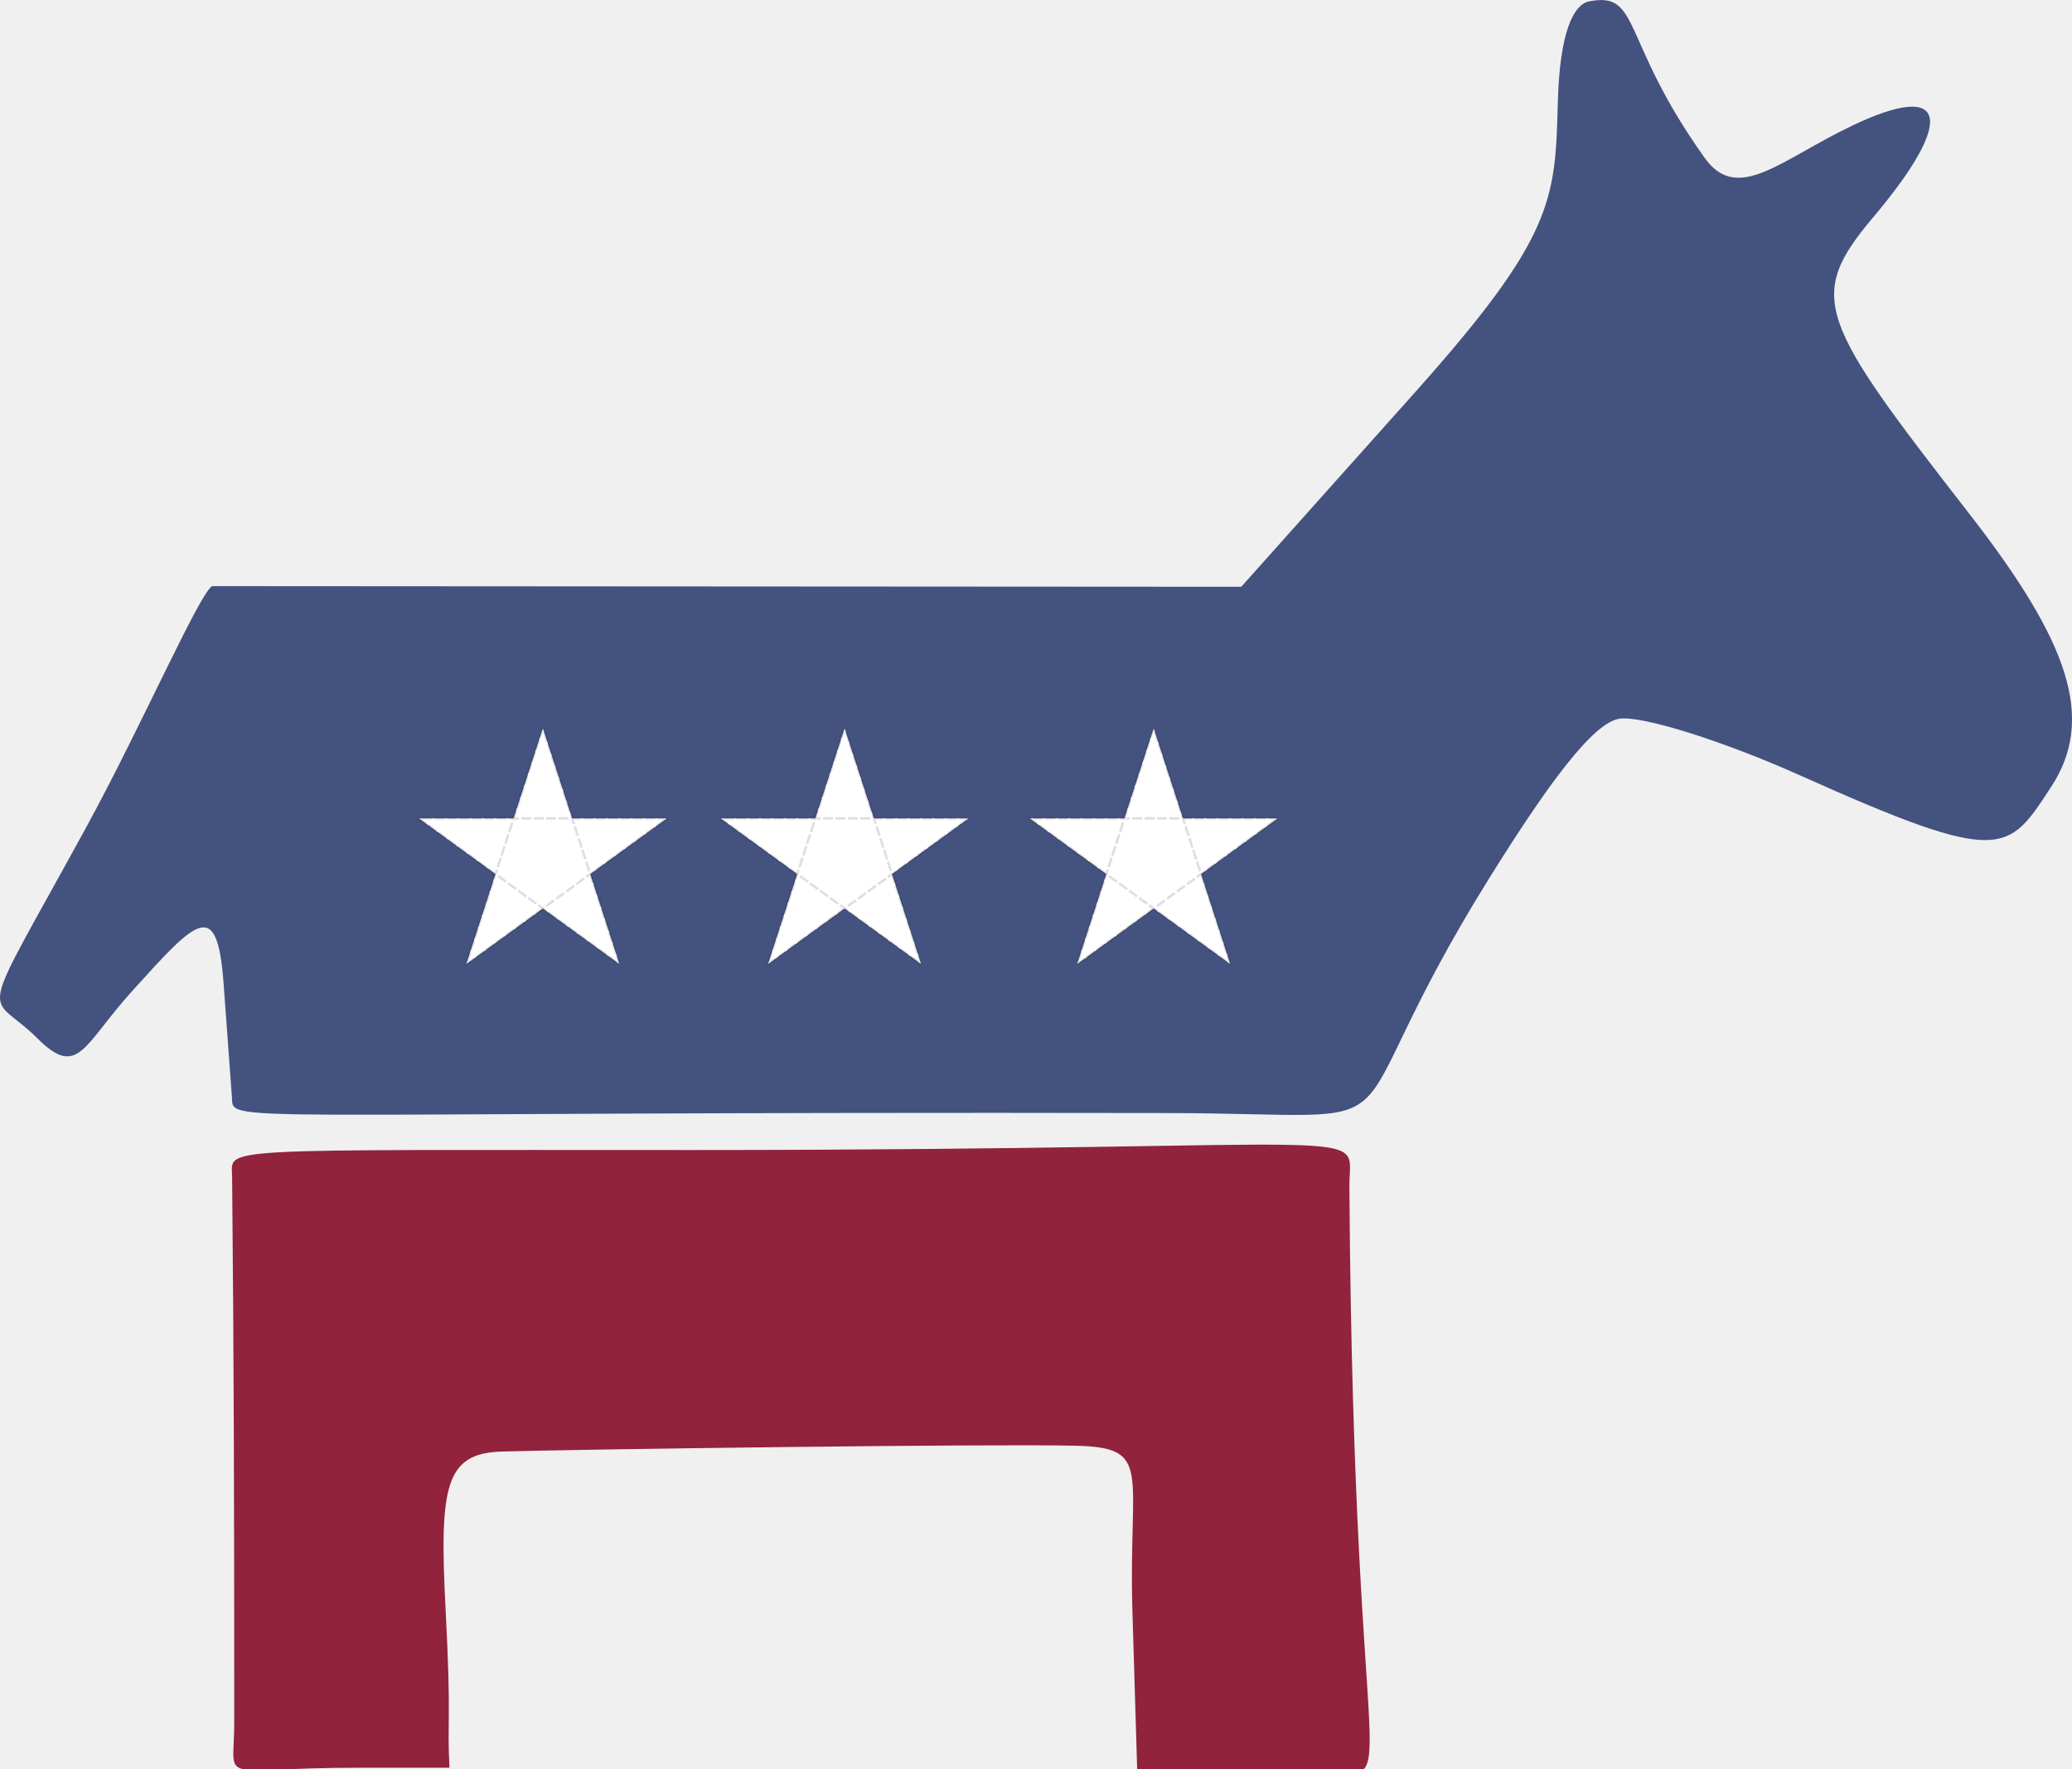
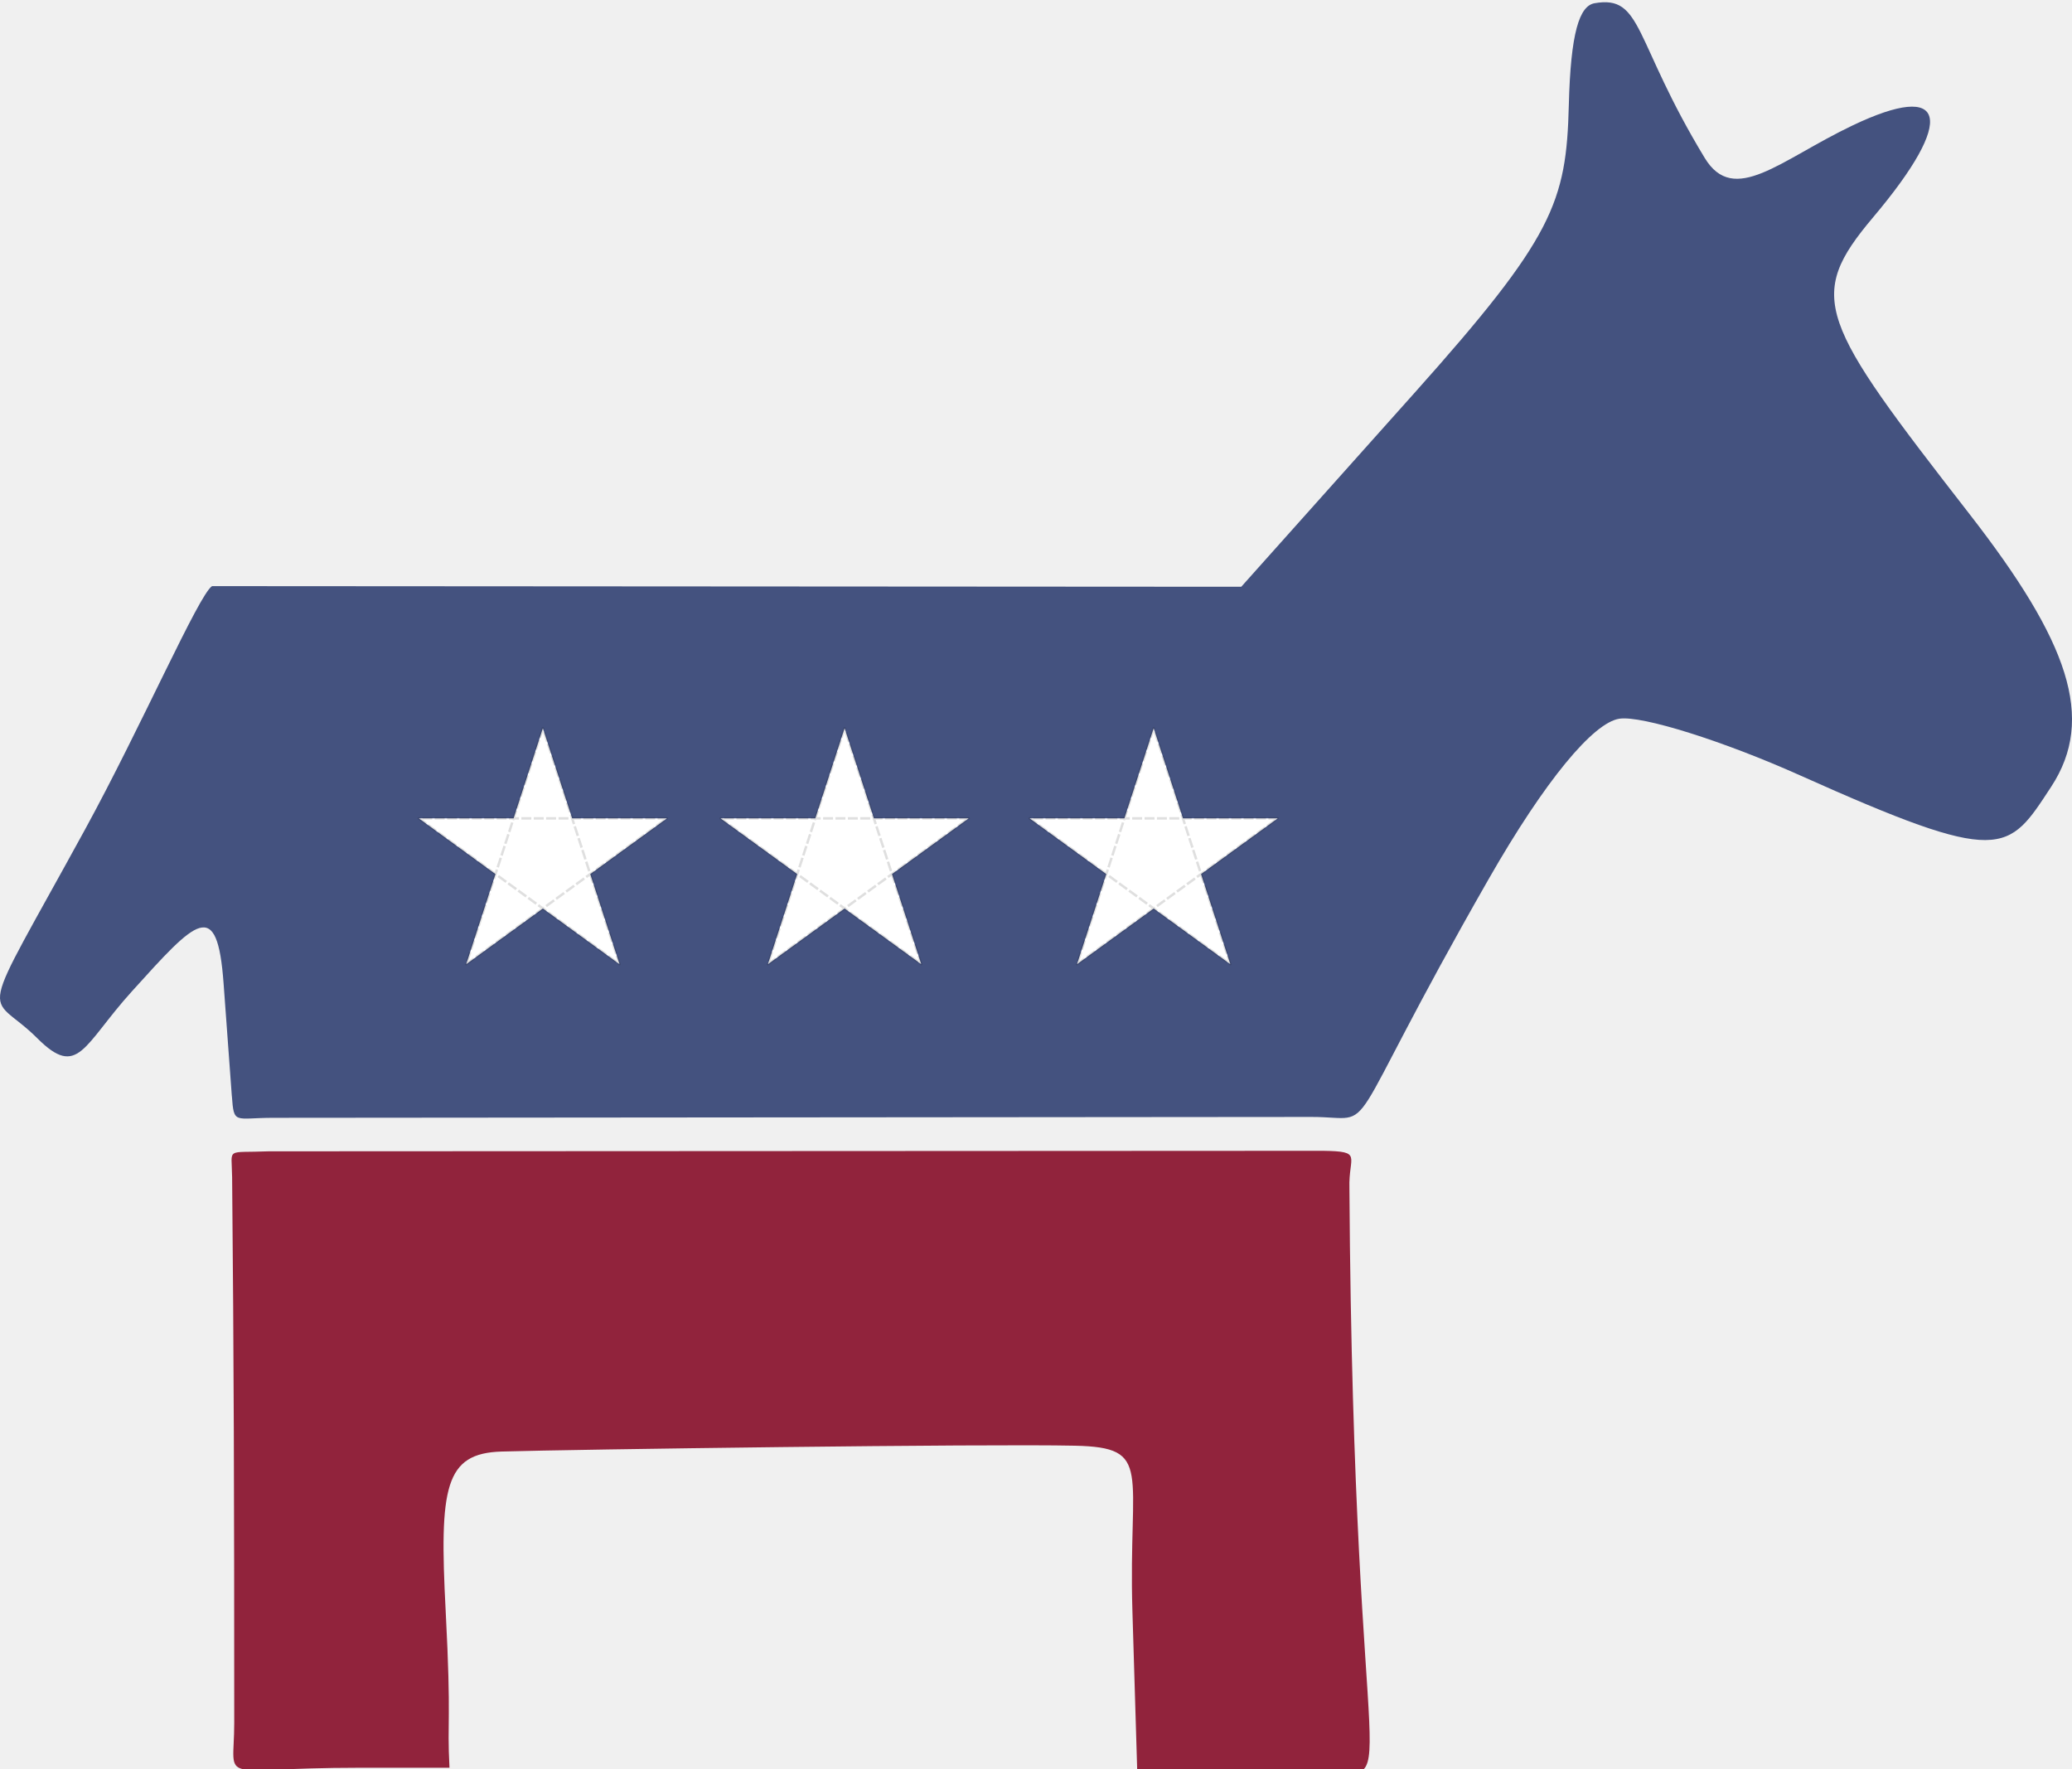
<svg xmlns="http://www.w3.org/2000/svg" xmlns:xlink="http://www.w3.org/1999/xlink" width="100.555" height="85.833" id="svg2" version="1.1">
  <defs id="defs4">
    <marker orient="auto" refY="0" refX="0" id="Arrow1Lstart" style="overflow:visible">
      <path id="path4740" d="M 0,0 5,-5 -12.5,0 5,5 0,0 z" style="fill-rule:evenodd;stroke:#000000;stroke-width:1pt;marker-start:none" transform="matrix(0.8,0,0,0.8,10,0)" />
    </marker>
    <linearGradient id="linearGradient3820">
      <stop style="stop-color:#da0000;stop-opacity:1;" offset="0" id="stop3822" />
      <stop id="stop3836" offset="0.149" style="stop-color:#ffffff;stop-opacity:1;" />
      <stop style="stop-color:#ffffff;stop-opacity:1;" offset="1" id="stop3824" />
    </linearGradient>
    <clipPath clipPathUnits="userSpaceOnUse" id="clipPath4341">
      <path style="fill:none;stroke:#000000;stroke-width:1px;stroke-linecap:butt;stroke-linejoin:round;stroke-opacity:1" d="m 455.579,205.097 1.263,28.032 c 0,0 -2.599,0.23 -3.536,-0.505 -0.392,-0.308 -1.382,-7.573 -6.759,-12.565 -5.46,-5.07 -15.341,-7.807 -22.283,-4.86 -30.988,13.156 -19.962,56.289 3.03,56.569 11.375,0.138 21.253,-0.511 26.011,-11.49 0.405,-0.934 2.262,-0.885 2.273,-0.126 l 0.253,17.173 c 0,0 -2.635,0.512 -3.536,-0.253 -0.674,-0.572 -1.076,-5.127 -5.303,-1.515 -7.424,6.343 -57.643,10.985 -60.862,-27.274 -3.515,-41.786 41.87,-45.718 54.801,-38.386 4.418,2.505 8.912,0.149 11.736,-2.057 1.792,-1.4 2.911,-2.741 2.911,-2.741 z" id="path4343" />
    </clipPath>
  </defs>
  <g id="layer1" transform="translate(-147.16,-59.83077)">
    <g id="g5367" transform="translate(26.42857,31.60714)">
-       <path id="path4649" d="m 131.995,85.307 c -0.015,-1.435 -1.159,-1.28 22.42,-1.283 34.571,-0.006 31.734,-1.278 31.804,1.846 0.198,31.219 2.884,28.284 -1.564,28.358 l -8.735,-0.125 -0.232,-7.709 c -0.206,-6.829 1.03,-7.938 -2.786,-8.023 -4.35,-0.097 -24.443,0.181 -27.828,0.283 -2.757,0.083 -3.029,1.717 -2.714,7.735 0.287,5.501 0.059,5.189 0.185,7.607 l -4.424,0 c -6.984,0 -6.022,0.892 -6.022,-2.166 0,-11.184 -0.019,-17.732 -0.103,-26.523 z" style="fill:#91233c;fill-opacity:1" />
-       <path id="path4640" d="m 131.982,81.402 -0.4,-5.464 c -0.309,-4.214 -1.312,-3.083 -4.453,0.391 -2.366,2.616 -2.602,4.254 -4.586,2.273 -2.429,-2.426 -3.086,-0.258 2.323,-10.146 2.717,-4.967 5.514,-11.385 6.156,-11.793 l 49.948,0.031 8.399,-9.397 c 6.759,-7.563 6.842,-9.344 6.963,-14.065 0.089,-3.51 0.782,-4.795 1.519,-4.941 2.526,-0.499 1.505,1.852 5.61,7.594 1.598,2.235 3.66,0.103 7.176,-1.573 4.58,-2.184 5.052,-0.349 1.006,4.448 -3.299,3.911 -2.641,5.001 4.683,14.424 4.791,6.164 6.123,9.9 3.951,13.215 -2.113,3.225 -2.347,3.856 -12.186,-0.552 -3.733,-1.672 -7.677,-2.912 -8.767,-2.75 -1.265,0.188 -3.426,3.088 -6.354,7.794 -8.165,13.125 -2.395,11.365 -15.605,11.339 -47.068,-0.091 -45.277,0.579 -45.38,-0.826 z" style="fill:#44527f;fill-opacity:1" />
+       <path id="path4649" d="m 131.995,85.307 c -0.015,-1.435 -0.338,-1.133 1.775,-1.22 l 51.17,-0.025 c 1.953,0.03 1.232,0.238 1.279,1.808 0.198,31.219 2.884,28.284 -1.564,28.358 l -8.735,-0.125 -0.232,-7.709 c -0.206,-6.829 1.03,-7.938 -2.786,-8.023 -4.35,-0.097 -24.443,0.181 -27.828,0.283 -2.757,0.083 -3.029,1.717 -2.714,7.735 0.287,5.501 0.059,5.189 0.185,7.607 l -4.424,0 c -6.984,0 -6.022,0.892 -6.022,-2.166 0,-11.184 -0.019,-17.732 -0.103,-26.523 z" style="fill:#91233c;fill-opacity:1" />
+       <path id="path4640" d="m 131.982,81.402 -0.4,-5.464 c -0.309,-4.214 -1.312,-3.083 -4.453,0.391 -2.366,2.616 -2.602,4.254 -4.586,2.273 -2.429,-2.426 -3.086,-0.258 2.323,-10.146 2.717,-4.967 5.514,-11.385 6.156,-11.793 l 49.948,0.031 8.399,-9.397 c 6.759,-7.563 7.378,-9.254 7.498,-13.976 0.089,-3.51 0.511,-4.812 1.251,-4.941 2.347,-0.41 1.862,1.763 5.342,7.504 1.424,2.35 3.66,0.103 7.176,-1.573 4.58,-2.184 5.052,-0.349 1.006,4.448 -3.299,3.911 -2.641,5.001 4.683,14.424 4.791,6.164 6.123,9.9 3.951,13.215 -2.113,3.225 -2.347,3.856 -12.186,-0.552 -3.733,-1.672 -7.677,-2.912 -8.767,-2.75 -1.265,0.188 -3.602,2.983 -6.354,7.794 -7.471,13.062 -5.173,11.526 -8.597,11.529 l -50.378,0.042 c -1.886,0.002 -1.908,0.34 -2.01,-1.057 z" style="fill:#44527f;fill-opacity:1" />
      <path style="fill:#ffffff;fill-opacity:1;stroke:#000000;stroke-width:0.12;stroke-linejoin:round;stroke-miterlimit:4;stroke-opacity:0.127;stroke-dasharray:0.481, 0.12;stroke-dashoffset:0;marker-start:none" id="star" d="m 147.077,63.559 -3.719,11.447 9.737,-7.074 -12.036,0 9.737,7.074 z" />
      <use height="384.247" width="364.848" transform="translate(14.64286,0)" id="use5363" xlink:href="#star" y="0" x="0" />
      <use height="384.247" width="364.848" transform="translate(15,0)" id="use5365" xlink:href="#use5363" y="0" x="0" />
    </g>
  </g>
</svg>
